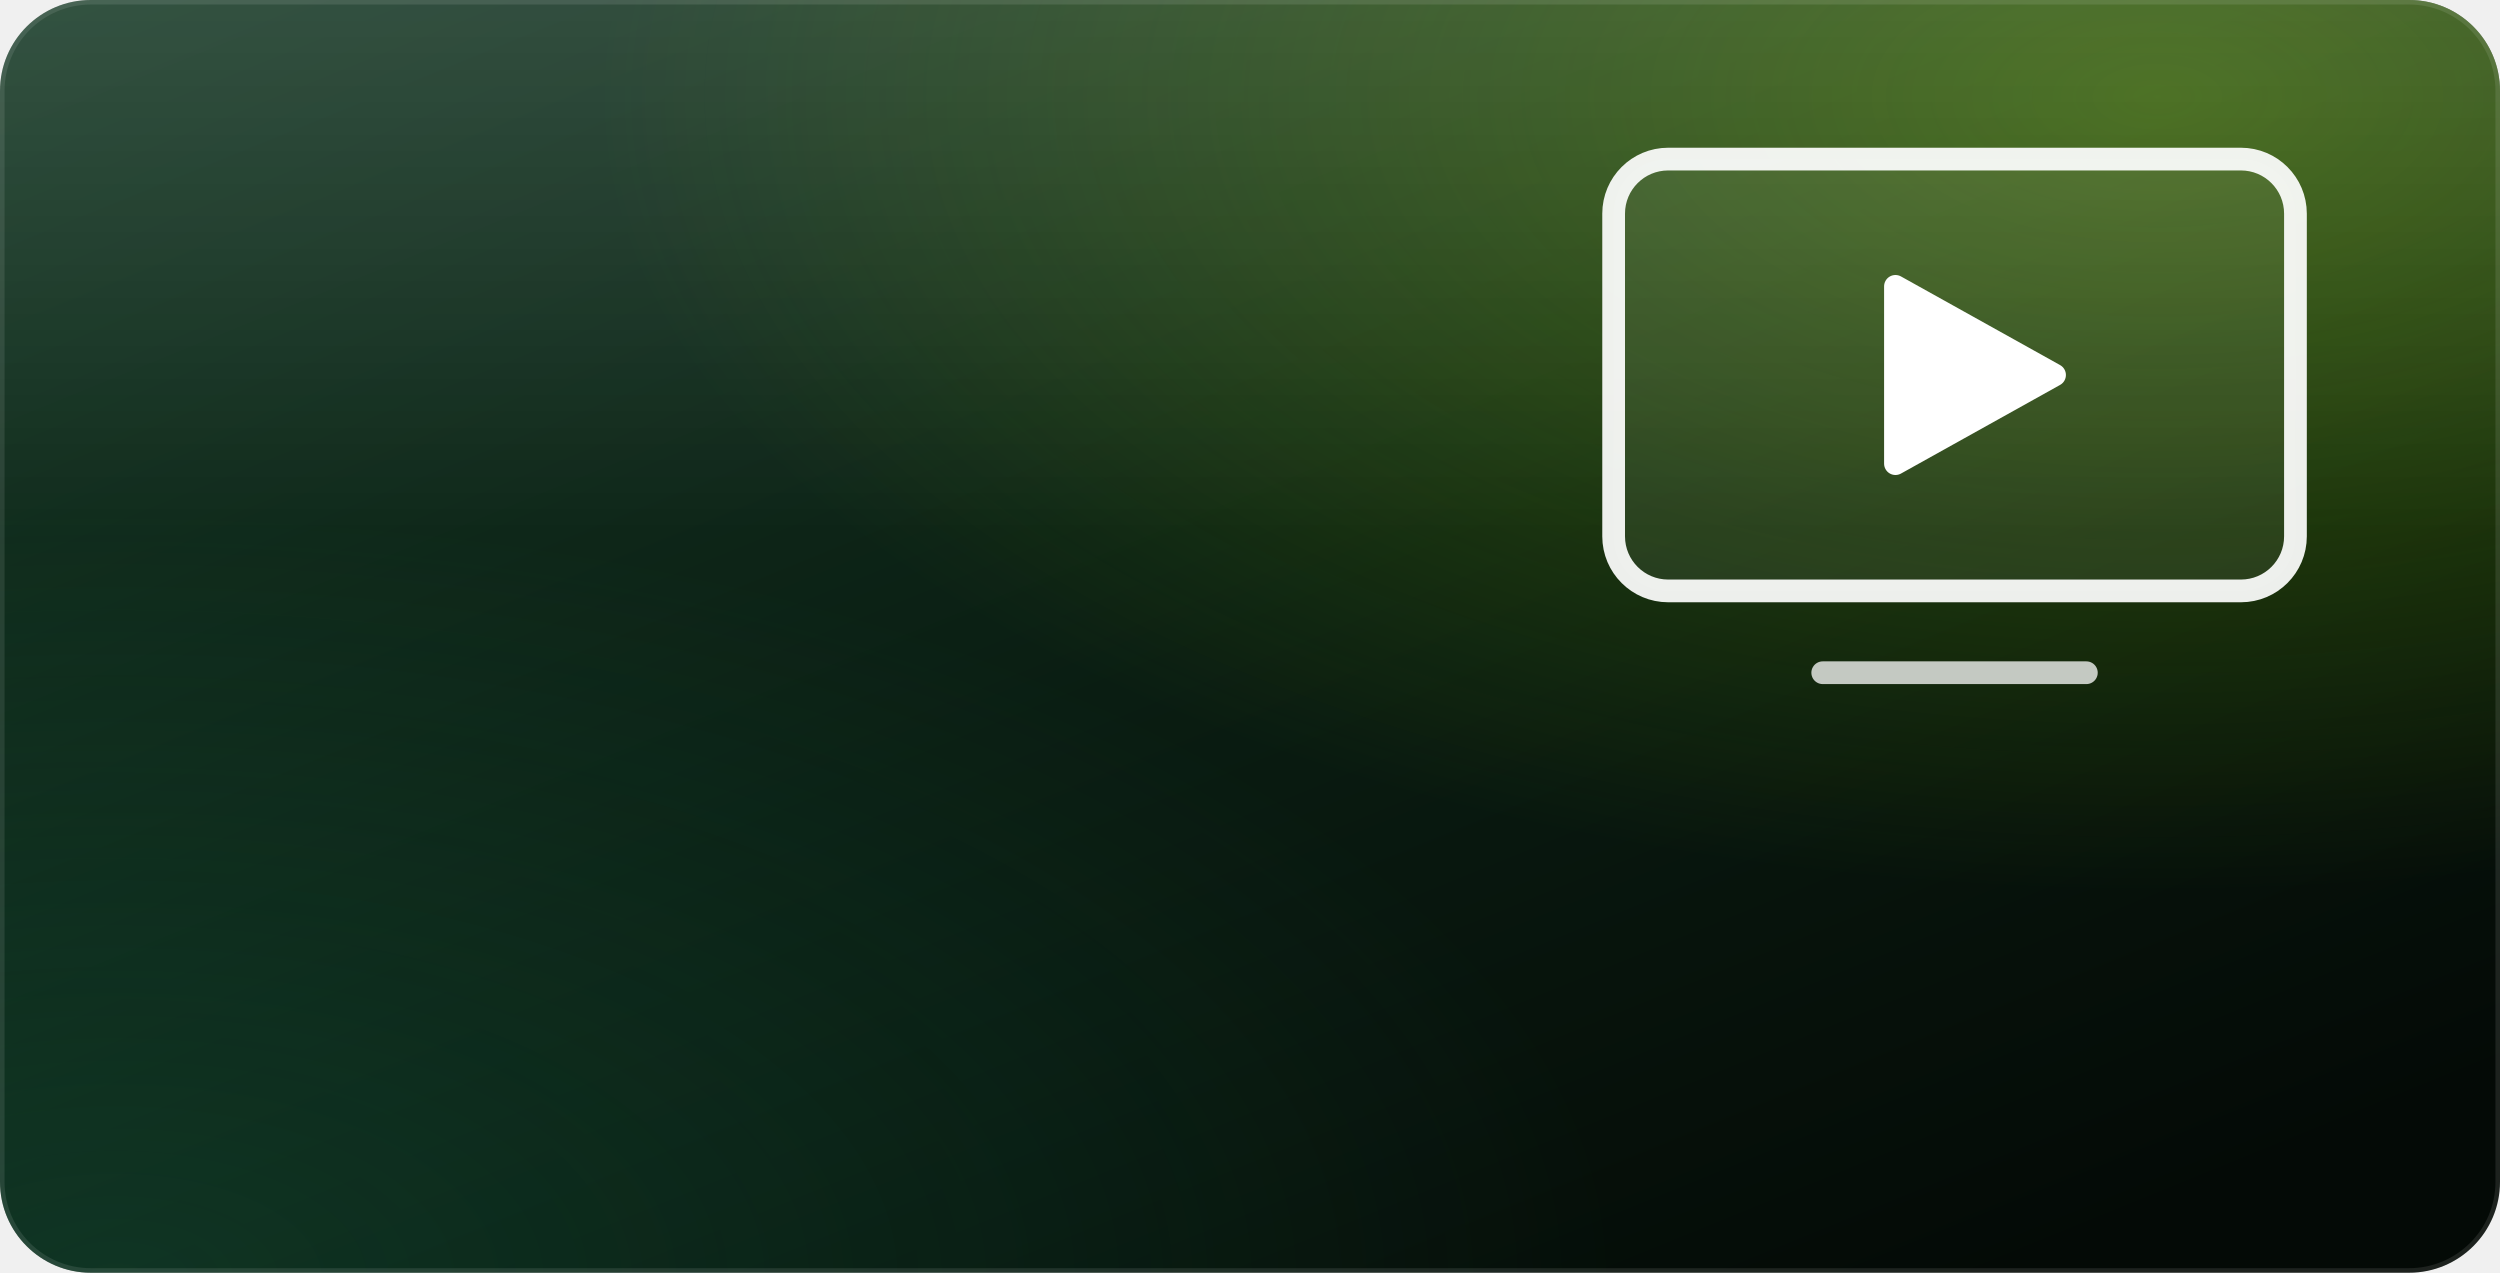
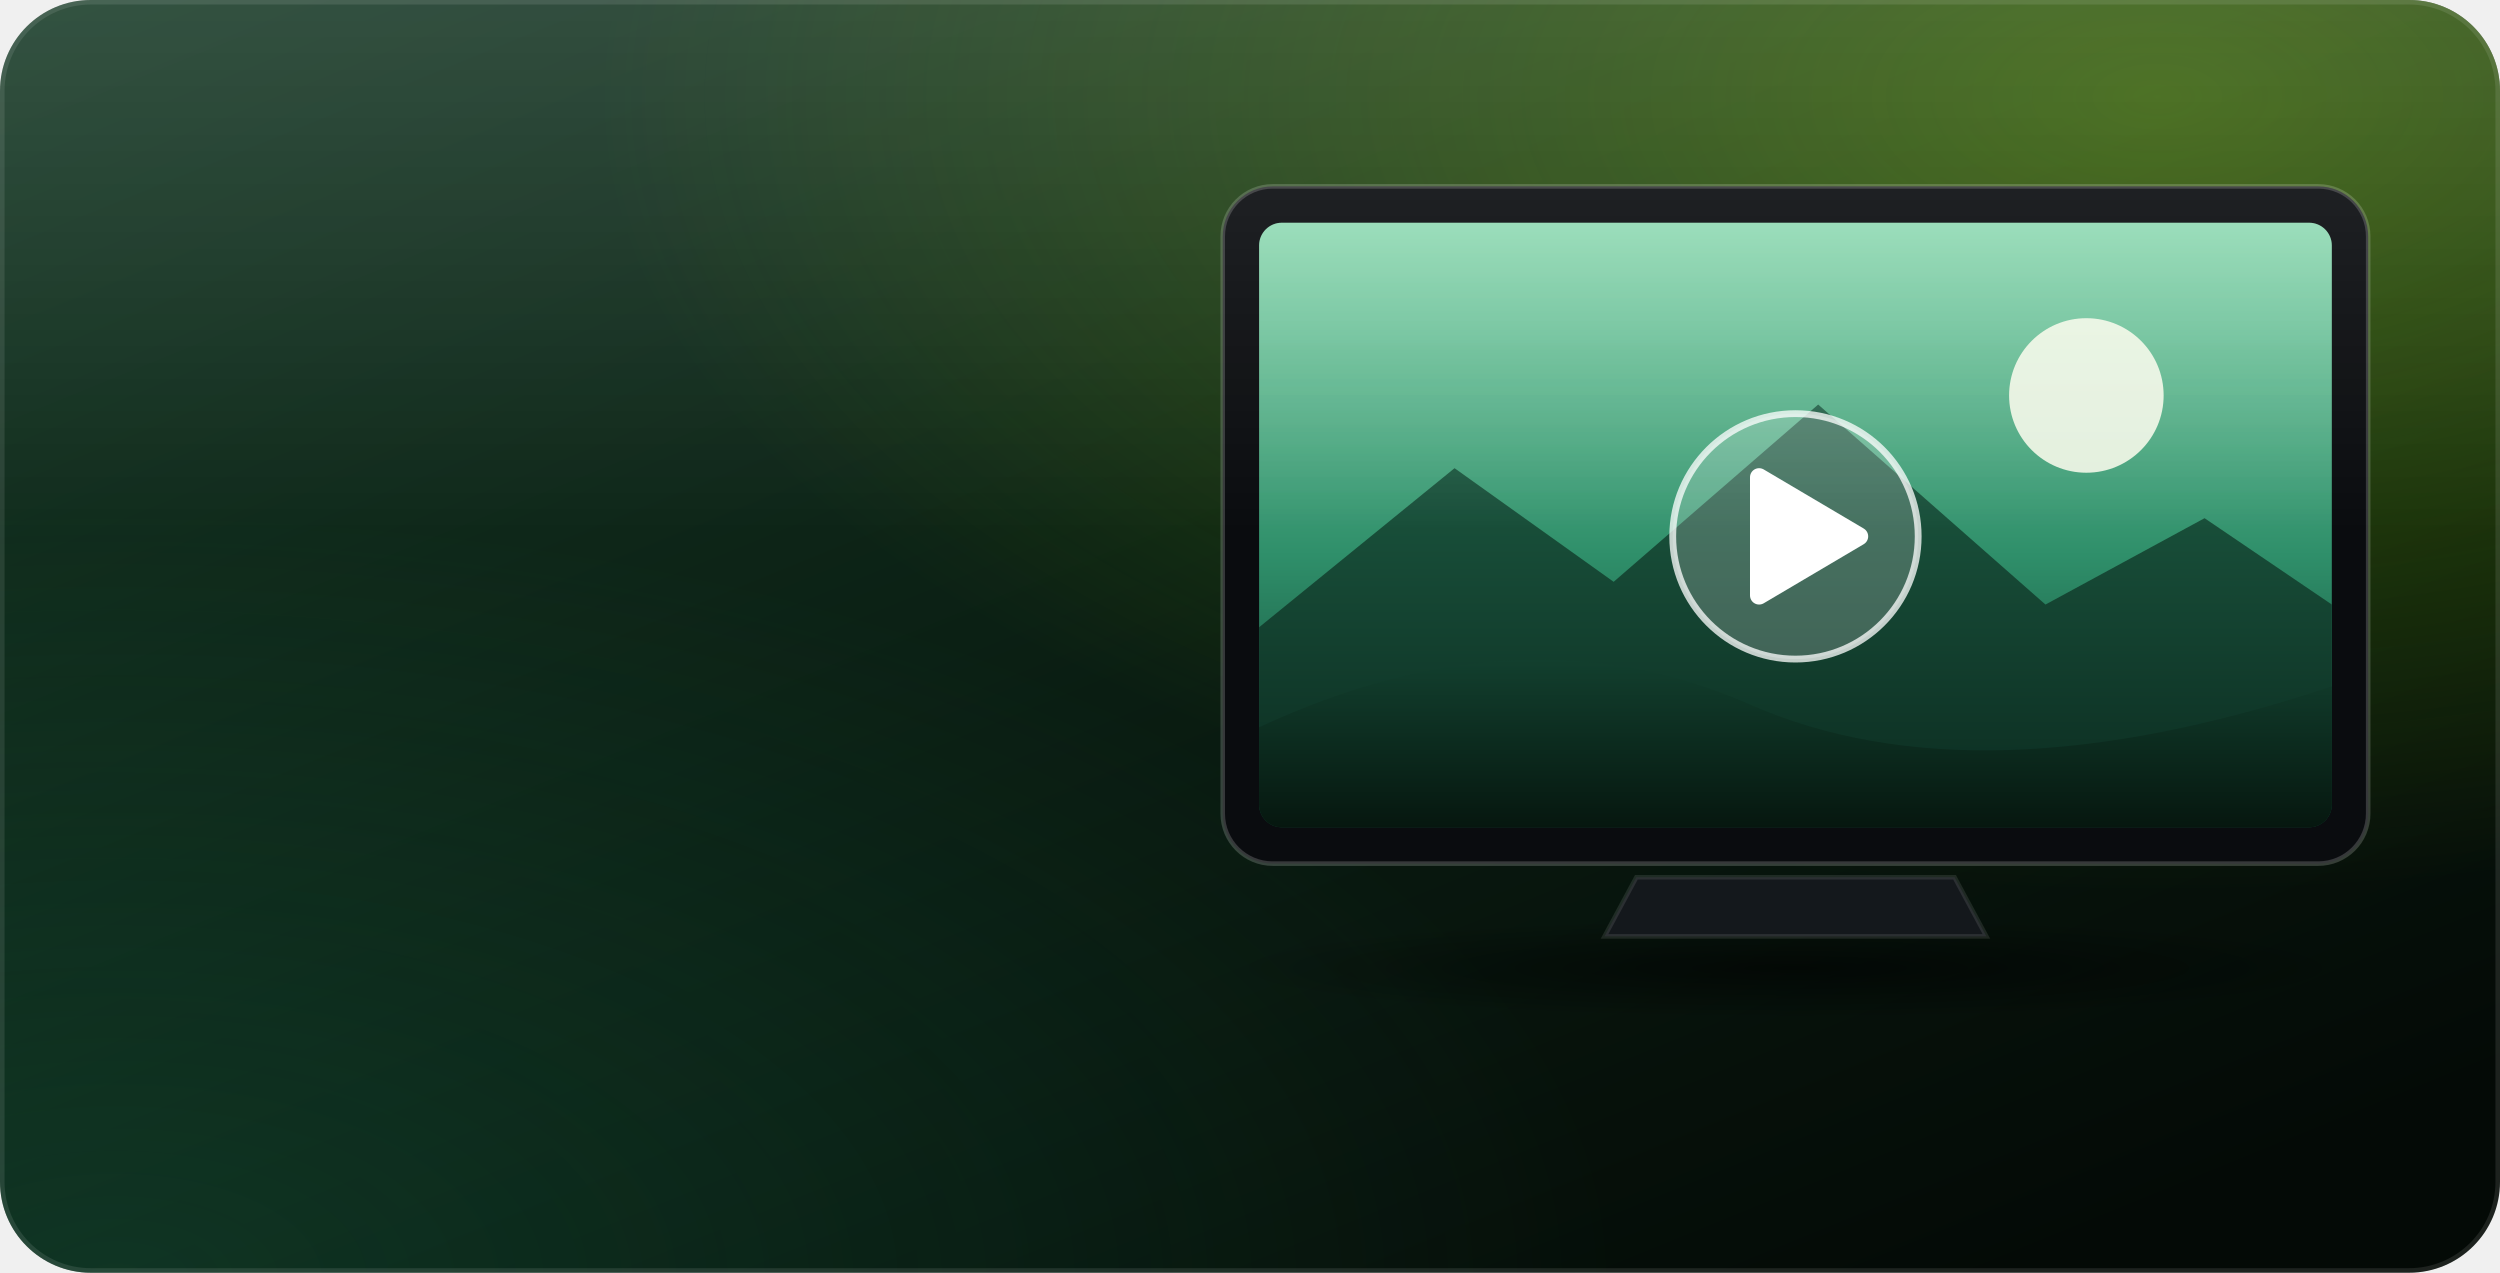
<svg xmlns="http://www.w3.org/2000/svg" width="1100" height="560" viewBox="0 0 1100 560">
  <defs>
    <clipPath id="c">
      <rect width="1100" height="560" rx="40" />
    </clipPath>
    <linearGradient id="bg" x1="0" y1="0" x2=".8" y2="1">
      <stop stop-color="#163A26" />
      <stop offset=".55" stop-color="#0A1D12" />
      <stop offset="1" stop-color="#040A06" />
    </linearGradient>
    <radialGradient id="gl" cx="0.86" cy="0.08" r="0.62">
      <stop stop-color="#76B900" stop-opacity="0.42" />
      <stop offset="1" stop-color="#76B900" stop-opacity="0" />
    </radialGradient>
    <radialGradient id="gl2" cx="0.05" cy="1" r="0.6">
      <stop stop-color="#1F7A55" stop-opacity="0.28" />
      <stop offset="1" stop-color="#1F7A55" stop-opacity="0" />
    </radialGradient>
    <linearGradient id="sh" x2="0" y2="1">
      <stop stop-color="#fff" stop-opacity=".13" />
      <stop offset=".42" stop-color="#fff" stop-opacity="0" />
    </linearGradient>
+     <linearGradient id="sky" x2="0" y2="1">
+       <stop stop-color="#7FD4A8" />
+       <stop offset=".55" stop-color="#2F8F6A" />
+       <stop offset="1" stop-color="#0E3B2C" />
+     </linearGradient>
+     <linearGradient id="hill" x2="0" y2="1">
+       <stop stop-color="#1D5C43" />
+       <stop offset="1" stop-color="#0B2A1F" />
+     </linearGradient>
+     <linearGradient id="hill2" x2="0" y2="1">
+       <stop stop-color="#123F2E" />
+       <stop offset="1" stop-color="#06170F" />
+     </linearGradient>
+     <linearGradient id="glass" x2="0" y2="1">
+       <stop stop-color="#fff" stop-opacity=".16" />
+       <stop offset=".5" stop-color="#fff" stop-opacity="0" />
+     </linearGradient>
+     <clipPath id="sc">
+       <rect x="-236" y="-138" width="472" height="266" rx="10" />
+     </clipPath>
+     <radialGradient id="tvsh" cx=".5" cy=".5" r=".5">
+       <stop stop-color="#000" stop-opacity=".55" />
+       <stop offset="1" stop-color="#000" stop-opacity="0" />
+     </radialGradient>
  </defs>
  <g clip-path="url(#c)">
    <rect width="1100" height="560" fill="url(#bg)" />
    <rect width="1100" height="560" fill="url(#gl)" />
    <rect width="1100" height="560" fill="url(#gl2)" />
-     <g transform="translate(860 168)">
-       <rect x="-150" y="-98" width="300" height="190" rx="24" fill="#fff" fill-opacity=".07" stroke="#fff" stroke-opacity=".92" stroke-width="10" />
-       <path d="M-26 -42L44 -3L-26 36Z" fill="#fff" stroke="#fff" stroke-width="10" stroke-linejoin="round" />
-       <path d="M-58 128H58" stroke="#fff" stroke-opacity=".75" stroke-width="10" stroke-linecap="round" />
+     <g transform="translate(790 236)">
+       <ellipse cx="0" cy="190" rx="250" ry="22" fill="url(#tvsh)" />
+       <path d="M-70 150h140l14 26h-168z" fill="#14181C" stroke="#fff" stroke-opacity=".10" stroke-width="2" />
+       <rect x="-252" y="-154" width="504" height="298" rx="22" fill="#0A0C0F" stroke="#fff" stroke-opacity=".18" stroke-width="2" />
+       <g clip-path="url(#sc)">
+         <rect x="-236" y="-138" width="472" height="266" fill="url(#sky)" />
+         <circle cx="128" cy="-62" r="34" fill="#F4F9E8" fill-opacity=".9" />
+         <path d="M-236 40 L-150 -30 L-80 20 L10 -58 L110 30 L180 -8 L236 30 V128 H-236Z" fill="url(#hill)" />
+         <path d="M-236 84 Q-120 30 -20 74 T236 66 V128 H-236Z" fill="url(#hill2)" />
+         <rect x="-236" y="-138" width="472" height="266" fill="url(#glass)" />
+       </g>
+       <circle r="54" fill="#fff" fill-opacity=".20" stroke="#fff" stroke-opacity=".75" stroke-width="3" />
+       <path d="M-16 -26L28 0L-16 26Z" fill="#fff" stroke="#fff" stroke-width="8" stroke-linejoin="round" />
    </g>
    <rect width="1100" height="560" fill="url(#sh)" />
  </g>
  <rect x="1" y="1" width="1098" height="558" rx="39" fill="none" stroke="#fff" stroke-opacity=".10" stroke-width="2" />
</svg>
